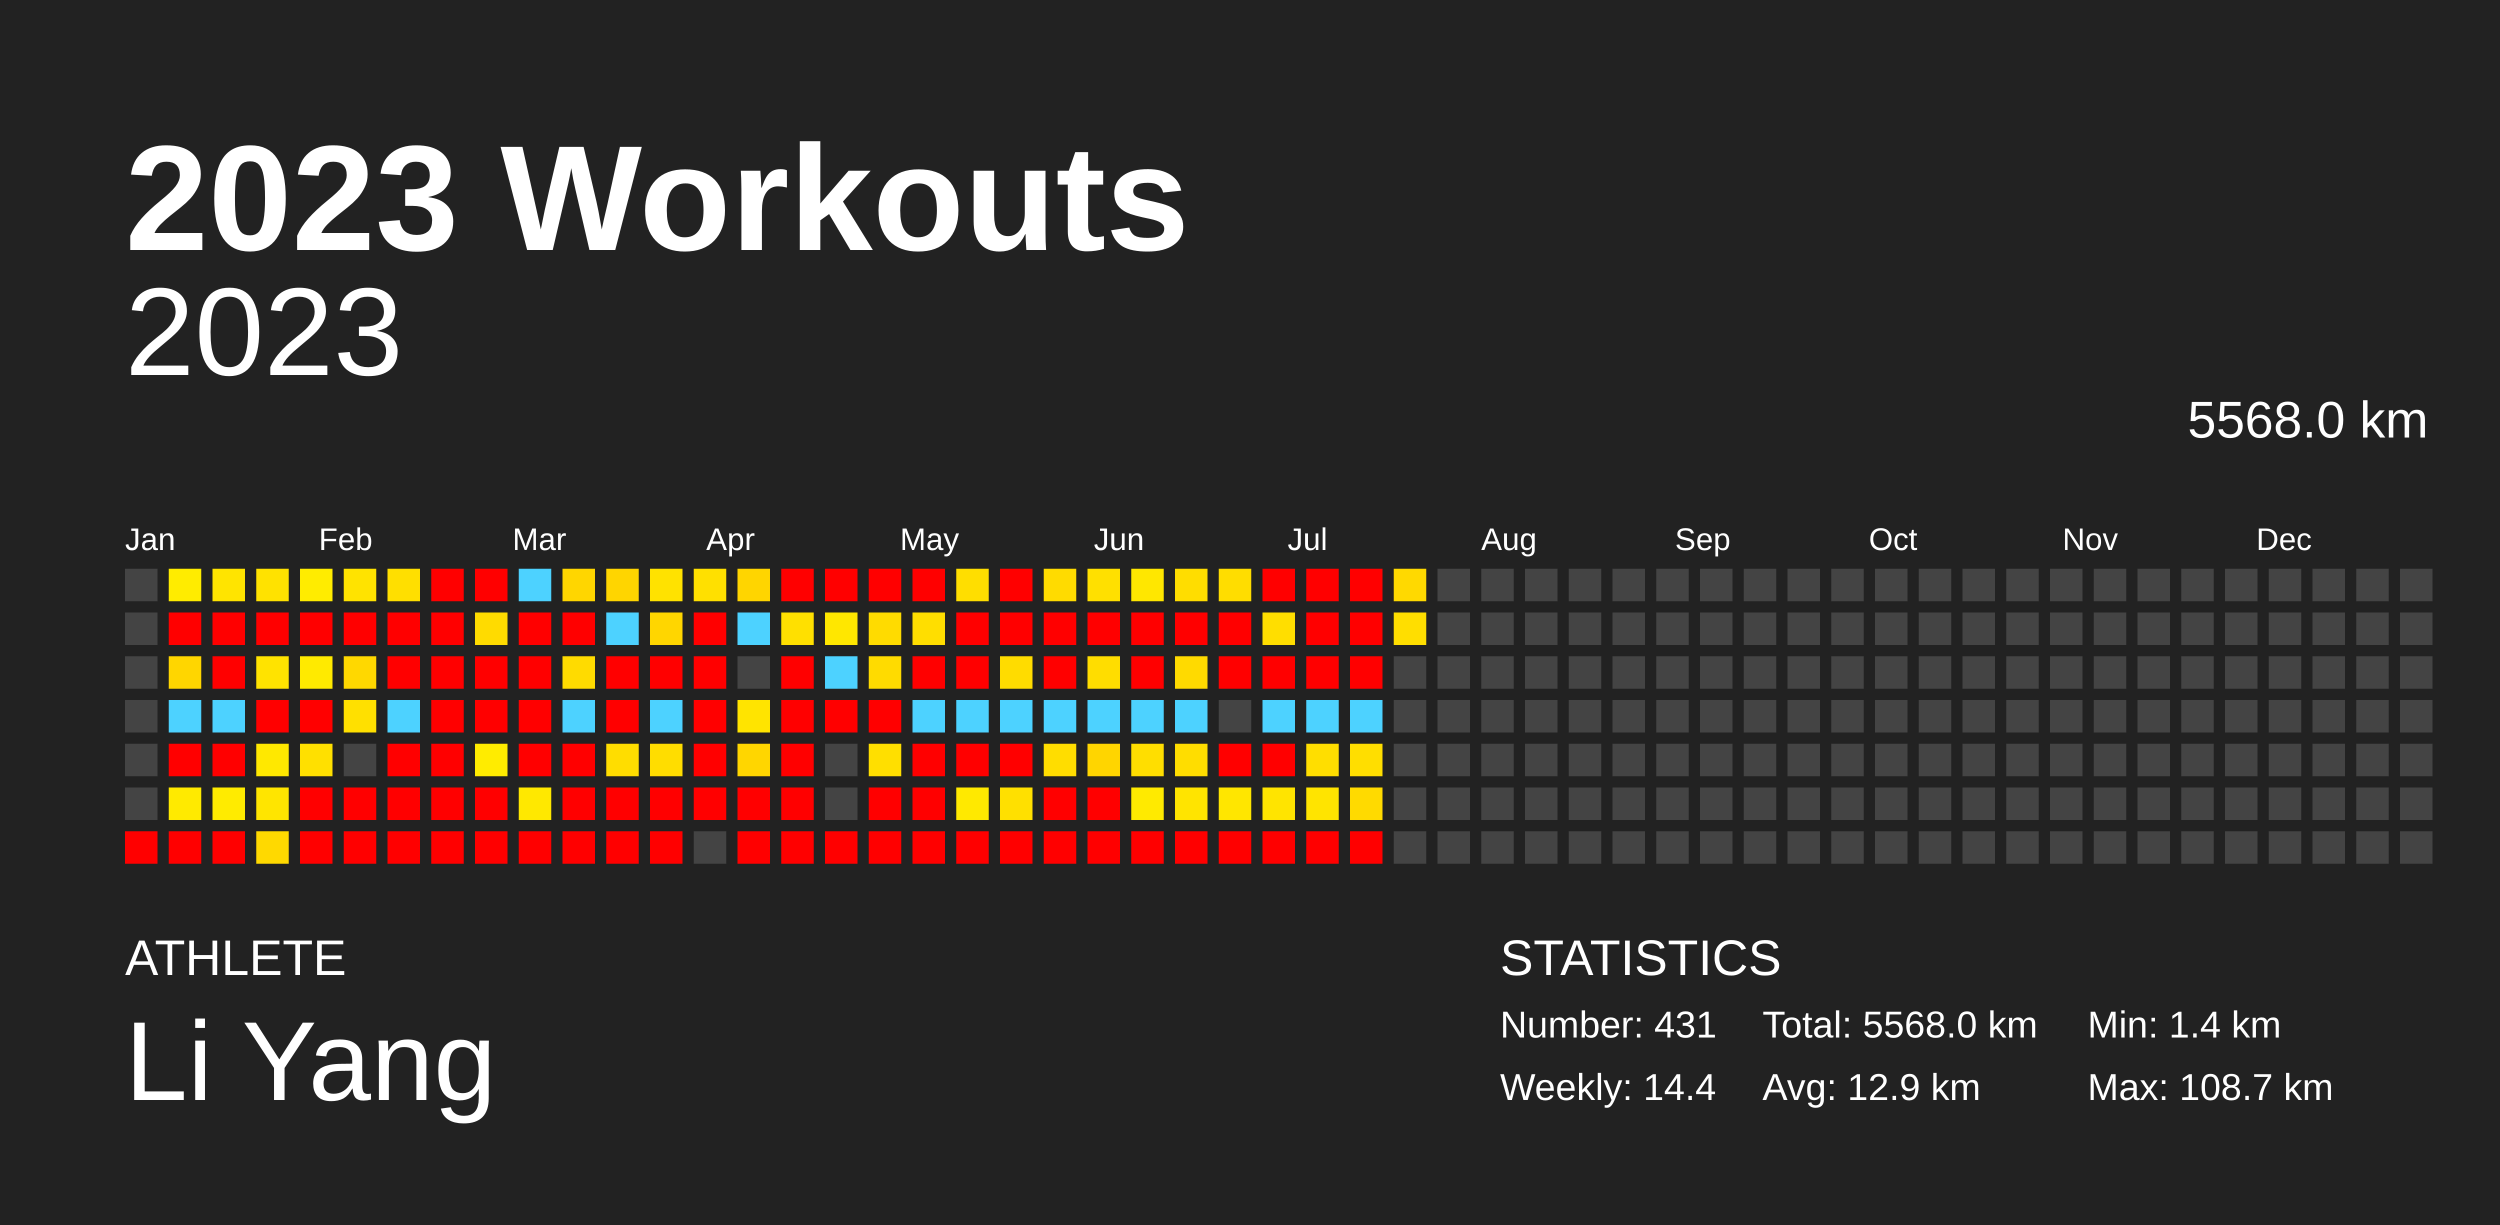
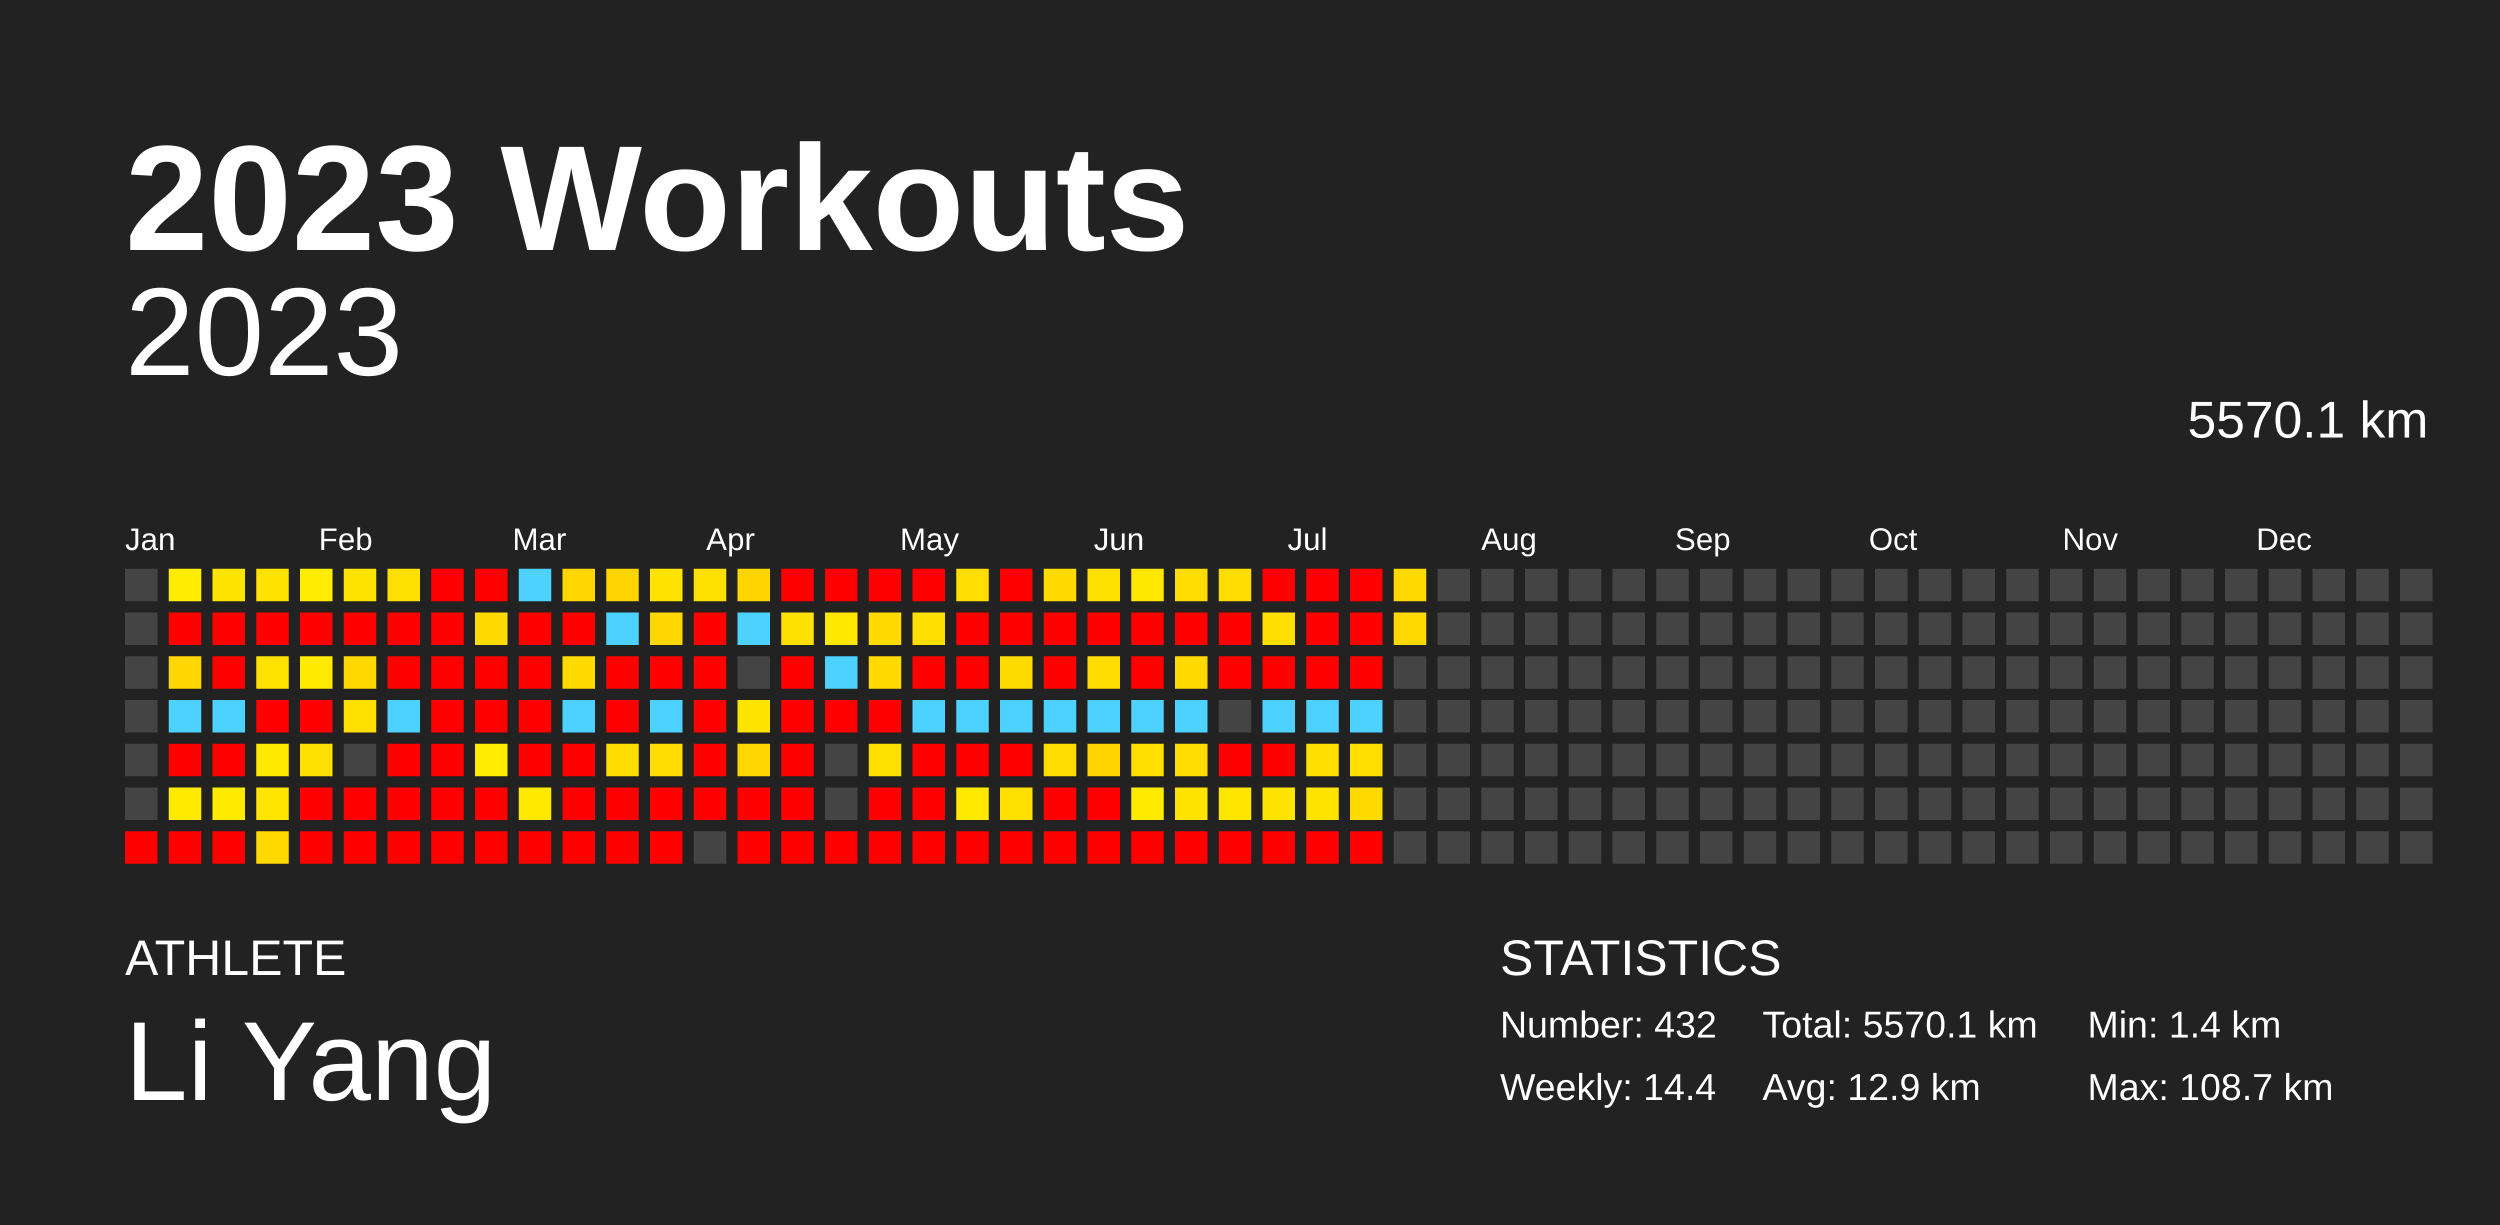
<svg xmlns="http://www.w3.org/2000/svg" baseProfile="full" height="98mm" version="1.1" viewBox="0,0,200,98" width="200mm">
  <defs />
  <rect fill="#222222" height="98" width="200" x="0" y="0" />
  <text fill="#FFFFFF" style="font-size:12px; font-family:Arial; font-weight:bold;" x="10" y="20">2023 Workouts</text>
  <text fill="#FFFFFF" style="font-size:4px; font-family:Arial" x="10" y="78">ATHLETE</text>
  <text fill="#FFFFFF" style="font-size:9px; font-family:Arial" x="10" y="88">Li Yang</text>
  <text fill="#FFFFFF" style="font-size:4px; font-family:Arial" x="120" y="78">STATISTICS</text>
-   <text fill="#FFFFFF" style="font-size:3px; font-family:Arial" x="120" y="83">Number: 431</text>
+   <text fill="#FFFFFF" style="font-size:3px; font-family:Arial" x="120" y="83">Number: 432</text>
  <text fill="#FFFFFF" style="font-size:3px; font-family:Arial" x="120" y="88">Weekly: 14.4</text>
-   <text fill="#FFFFFF" style="font-size:3px; font-family:Arial" x="141" y="83">Total: 5568.0 km</text>
+   <text fill="#FFFFFF" style="font-size:3px; font-family:Arial" x="141" y="83">Total: 5570.1 km</text>
  <text fill="#FFFFFF" style="font-size:3px; font-family:Arial" x="141" y="88">Avg: 12.9 km</text>
  <text fill="#FFFFFF" style="font-size:3px; font-family:Arial" x="167" y="83">Min: 1.4 km</text>
  <text fill="#FFFFFF" style="font-size:3px; font-family:Arial" x="167" y="88">Max: 108.7 km</text>
  <text alignment-baseline="hanging" fill="#FFFFFF" style="font-size:10.0px; font-family:Arial;" x="10" y="30">2023</text>
-   <text alignment-baseline="hanging" fill="#FFFFFF" style="font-size:4.125px; font-family:Arial;" x="175" y="35">5568.0 km</text>
+   <text alignment-baseline="hanging" fill="#FFFFFF" style="font-size:4.125px; font-family:Arial;" x="175" y="35">5570.1 km</text>
  <text fill="#FFFFFF" style="font-size:2.5px; font-family:Arial" x="10.0" y="44">Jan</text>
  <text fill="#FFFFFF" style="font-size:2.5px; font-family:Arial" x="25.5" y="44">Feb</text>
  <text fill="#FFFFFF" style="font-size:2.5px; font-family:Arial" x="41.0" y="44">Mar</text>
  <text fill="#FFFFFF" style="font-size:2.5px; font-family:Arial" x="56.5" y="44">Apr</text>
  <text fill="#FFFFFF" style="font-size:2.5px; font-family:Arial" x="72.0" y="44">May</text>
  <text fill="#FFFFFF" style="font-size:2.5px; font-family:Arial" x="87.5" y="44">Jun</text>
  <text fill="#FFFFFF" style="font-size:2.5px; font-family:Arial" x="103.0" y="44">Jul</text>
  <text fill="#FFFFFF" style="font-size:2.5px; font-family:Arial" x="118.5" y="44">Aug</text>
  <text fill="#FFFFFF" style="font-size:2.5px; font-family:Arial" x="134.0" y="44">Sep</text>
  <text fill="#FFFFFF" style="font-size:2.5px; font-family:Arial" x="149.5" y="44">Oct</text>
  <text fill="#FFFFFF" style="font-size:2.5px; font-family:Arial" x="165.0" y="44">Nov</text>
  <text fill="#FFFFFF" style="font-size:2.5px; font-family:Arial" x="180.5" y="44">Dec</text>
  <rect fill="#444444" height="2.6" width="2.6" x="10.0" y="45.5" />
  <rect fill="#444444" height="2.6" width="2.6" x="10.0" y="49.0" />
  <rect fill="#444444" height="2.6" width="2.6" x="10.0" y="52.5" />
  <rect fill="#444444" height="2.6" width="2.6" x="10.0" y="56.0" />
  <rect fill="#444444" height="2.6" width="2.6" x="10.0" y="59.5" />
  <rect fill="#444444" height="2.6" width="2.6" x="10.0" y="63.0" />
  <rect fill="red" height="2.6" width="2.6" x="10.0" y="66.5" />
  <rect fill="#ffec00" height="2.6" width="2.6" x="13.5" y="45.5" />
  <rect fill="red" height="2.6" width="2.6" x="13.5" y="49.0" />
  <rect fill="#ffd600" height="2.6" width="2.6" x="13.5" y="52.5" />
  <rect fill="#4dd2ff" height="2.6" width="2.6" x="13.5" y="56.0" />
  <rect fill="red" height="2.6" width="2.6" x="13.5" y="59.5" />
  <rect fill="#ffea00" height="2.6" width="2.6" x="13.5" y="63.0" />
  <rect fill="red" height="2.6" width="2.6" x="13.5" y="66.5" />
  <rect fill="#ffe400" height="2.6" width="2.6" x="17.0" y="45.5" />
  <rect fill="red" height="2.6" width="2.6" x="17.0" y="49.0" />
  <rect fill="red" height="2.6" width="2.6" x="17.0" y="52.5" />
  <rect fill="#4dd2ff" height="2.6" width="2.6" x="17.0" y="56.0" />
  <rect fill="red" height="2.6" width="2.6" x="17.0" y="59.5" />
  <rect fill="#ffeb00" height="2.6" width="2.6" x="17.0" y="63.0" />
  <rect fill="red" height="2.6" width="2.6" x="17.0" y="66.5" />
  <rect fill="#ffe200" height="2.6" width="2.6" x="20.5" y="45.5" />
  <rect fill="red" height="2.6" width="2.6" x="20.5" y="49.0" />
  <rect fill="#ffe300" height="2.6" width="2.6" x="20.5" y="52.5" />
  <rect fill="red" height="2.6" width="2.6" x="20.5" y="56.0" />
  <rect fill="#ffe800" height="2.6" width="2.6" x="20.5" y="59.5" />
  <rect fill="#ffe500" height="2.6" width="2.6" x="20.5" y="63.0" />
  <rect fill="#ffd900" height="2.6" width="2.6" x="20.5" y="66.5" />
  <rect fill="#ffec00" height="2.6" width="2.6" x="24.0" y="45.5" />
  <rect fill="red" height="2.6" width="2.6" x="24.0" y="49.0" />
  <rect fill="#ffea00" height="2.6" width="2.6" x="24.0" y="52.5" />
  <rect fill="red" height="2.6" width="2.6" x="24.0" y="56.0" />
  <rect fill="#ffe000" height="2.6" width="2.6" x="24.0" y="59.5" />
  <rect fill="red" height="2.6" width="2.6" x="24.0" y="63.0" />
  <rect fill="red" height="2.6" width="2.6" x="24.0" y="66.5" />
  <rect fill="#ffe300" height="2.6" width="2.6" x="27.5" y="45.5" />
  <rect fill="red" height="2.6" width="2.6" x="27.5" y="49.0" />
  <rect fill="#ffd800" height="2.6" width="2.6" x="27.5" y="52.5" />
  <rect fill="#ffe000" height="2.6" width="2.6" x="27.5" y="56.0" />
  <rect fill="#444444" height="2.6" width="2.6" x="27.5" y="59.5" />
  <rect fill="red" height="2.6" width="2.6" x="27.5" y="63.0" />
  <rect fill="red" height="2.6" width="2.6" x="27.5" y="66.5" />
  <rect fill="#ffdf00" height="2.6" width="2.6" x="31.0" y="45.5" />
  <rect fill="red" height="2.6" width="2.6" x="31.0" y="49.0" />
  <rect fill="red" height="2.6" width="2.6" x="31.0" y="52.5" />
  <rect fill="#4dd2ff" height="2.6" width="2.6" x="31.0" y="56.0" />
  <rect fill="red" height="2.6" width="2.6" x="31.0" y="59.5" />
  <rect fill="red" height="2.6" width="2.6" x="31.0" y="63.0" />
  <rect fill="red" height="2.6" width="2.6" x="31.0" y="66.5" />
  <rect fill="red" height="2.6" width="2.6" x="34.5" y="45.5" />
  <rect fill="red" height="2.6" width="2.6" x="34.5" y="49.0" />
  <rect fill="red" height="2.6" width="2.6" x="34.5" y="52.5" />
  <rect fill="red" height="2.6" width="2.6" x="34.5" y="56.0" />
  <rect fill="red" height="2.6" width="2.6" x="34.5" y="59.5" />
  <rect fill="red" height="2.6" width="2.6" x="34.5" y="63.0" />
  <rect fill="red" height="2.6" width="2.6" x="34.5" y="66.5" />
  <rect fill="red" height="2.6" width="2.6" x="38.0" y="45.5" />
  <rect fill="#ffdb00" height="2.6" width="2.6" x="38.0" y="49.0" />
  <rect fill="red" height="2.6" width="2.6" x="38.0" y="52.5" />
  <rect fill="red" height="2.6" width="2.6" x="38.0" y="56.0" />
  <rect fill="#ffec00" height="2.6" width="2.6" x="38.0" y="59.5" />
  <rect fill="red" height="2.6" width="2.6" x="38.0" y="63.0" />
  <rect fill="red" height="2.6" width="2.6" x="38.0" y="66.5" />
  <rect fill="#4dd2ff" height="2.6" width="2.6" x="41.5" y="45.5" />
  <rect fill="red" height="2.6" width="2.6" x="41.5" y="49.0" />
  <rect fill="red" height="2.6" width="2.6" x="41.5" y="52.5" />
  <rect fill="red" height="2.6" width="2.6" x="41.5" y="56.0" />
  <rect fill="red" height="2.6" width="2.6" x="41.5" y="59.5" />
  <rect fill="#ffe800" height="2.6" width="2.6" x="41.5" y="63.0" />
  <rect fill="red" height="2.6" width="2.6" x="41.5" y="66.5" />
  <rect fill="#ffd600" height="2.6" width="2.6" x="45.0" y="45.5" />
  <rect fill="red" height="2.6" width="2.6" x="45.0" y="49.0" />
  <rect fill="#ffdb00" height="2.6" width="2.6" x="45.0" y="52.5" />
  <rect fill="#4dd2ff" height="2.6" width="2.6" x="45.0" y="56.0" />
  <rect fill="red" height="2.6" width="2.6" x="45.0" y="59.5" />
  <rect fill="red" height="2.6" width="2.6" x="45.0" y="63.0" />
  <rect fill="red" height="2.6" width="2.6" x="45.0" y="66.5" />
  <rect fill="#ffd500" height="2.6" width="2.6" x="48.5" y="45.5" />
  <rect fill="#4dd2ff" height="2.6" width="2.6" x="48.5" y="49.0" />
  <rect fill="red" height="2.6" width="2.6" x="48.5" y="52.5" />
  <rect fill="red" height="2.6" width="2.6" x="48.5" y="56.0" />
  <rect fill="#ffdd00" height="2.6" width="2.6" x="48.5" y="59.5" />
  <rect fill="red" height="2.6" width="2.6" x="48.5" y="63.0" />
  <rect fill="red" height="2.6" width="2.6" x="48.5" y="66.5" />
  <rect fill="#ffe200" height="2.6" width="2.6" x="52.0" y="45.5" />
  <rect fill="#ffd600" height="2.6" width="2.6" x="52.0" y="49.0" />
  <rect fill="red" height="2.6" width="2.6" x="52.0" y="52.5" />
  <rect fill="#4dd2ff" height="2.6" width="2.6" x="52.0" y="56.0" />
  <rect fill="#ffdd00" height="2.6" width="2.6" x="52.0" y="59.5" />
  <rect fill="red" height="2.6" width="2.6" x="52.0" y="63.0" />
  <rect fill="red" height="2.6" width="2.6" x="52.0" y="66.5" />
  <rect fill="#ffe000" height="2.6" width="2.6" x="55.5" y="45.5" />
  <rect fill="red" height="2.6" width="2.6" x="55.5" y="49.0" />
  <rect fill="red" height="2.6" width="2.6" x="55.5" y="52.5" />
  <rect fill="red" height="2.6" width="2.6" x="55.5" y="56.0" />
  <rect fill="red" height="2.6" width="2.6" x="55.5" y="59.5" />
  <rect fill="red" height="2.6" width="2.6" x="55.5" y="63.0" />
  <rect fill="#444444" height="2.6" width="2.6" x="55.5" y="66.5" />
  <rect fill="#ffd500" height="2.6" width="2.6" x="59.0" y="45.5" />
  <rect fill="#4dd2ff" height="2.6" width="2.6" x="59.0" y="49.0" />
  <rect fill="#444444" height="2.6" width="2.6" x="59.0" y="52.5" />
  <rect fill="#ffe400" height="2.6" width="2.6" x="59.0" y="56.0" />
  <rect fill="#ffd600" height="2.6" width="2.6" x="59.0" y="59.5" />
  <rect fill="red" height="2.6" width="2.6" x="59.0" y="63.0" />
  <rect fill="red" height="2.6" width="2.6" x="59.0" y="66.5" />
  <rect fill="red" height="2.6" width="2.6" x="62.5" y="45.5" />
  <rect fill="#ffe000" height="2.6" width="2.6" x="62.5" y="49.0" />
  <rect fill="red" height="2.6" width="2.6" x="62.5" y="52.5" />
  <rect fill="red" height="2.6" width="2.6" x="62.5" y="56.0" />
  <rect fill="red" height="2.6" width="2.6" x="62.5" y="59.5" />
  <rect fill="red" height="2.6" width="2.6" x="62.5" y="63.0" />
  <rect fill="red" height="2.6" width="2.6" x="62.5" y="66.5" />
  <rect fill="red" height="2.6" width="2.6" x="66.0" y="45.5" />
  <rect fill="#ffe700" height="2.6" width="2.6" x="66.0" y="49.0" />
  <rect fill="#4dd2ff" height="2.6" width="2.6" x="66.0" y="52.5" />
  <rect fill="red" height="2.6" width="2.6" x="66.0" y="56.0" />
  <rect fill="#444444" height="2.6" width="2.6" x="66.0" y="59.5" />
  <rect fill="#444444" height="2.6" width="2.6" x="66.0" y="63.0" />
  <rect fill="red" height="2.6" width="2.6" x="66.0" y="66.5" />
  <rect fill="red" height="2.6" width="2.6" x="69.5" y="45.5" />
  <rect fill="#ffdb00" height="2.6" width="2.6" x="69.5" y="49.0" />
  <rect fill="#ffdb00" height="2.6" width="2.6" x="69.5" y="52.5" />
  <rect fill="red" height="2.6" width="2.6" x="69.5" y="56.0" />
  <rect fill="#ffdf00" height="2.6" width="2.6" x="69.5" y="59.5" />
  <rect fill="red" height="2.6" width="2.6" x="69.5" y="63.0" />
  <rect fill="red" height="2.6" width="2.6" x="69.5" y="66.5" />
  <rect fill="red" height="2.6" width="2.6" x="73.0" y="45.5" />
  <rect fill="#ffde00" height="2.6" width="2.6" x="73.0" y="49.0" />
  <rect fill="red" height="2.6" width="2.6" x="73.0" y="52.5" />
  <rect fill="#4dd2ff" height="2.6" width="2.6" x="73.0" y="56.0" />
  <rect fill="red" height="2.6" width="2.6" x="73.0" y="59.5" />
  <rect fill="red" height="2.6" width="2.6" x="73.0" y="63.0" />
  <rect fill="red" height="2.6" width="2.6" x="73.0" y="66.5" />
  <rect fill="#ffde00" height="2.6" width="2.6" x="76.5" y="45.5" />
  <rect fill="red" height="2.6" width="2.6" x="76.5" y="49.0" />
  <rect fill="red" height="2.6" width="2.6" x="76.5" y="52.5" />
  <rect fill="#4dd2ff" height="2.6" width="2.6" x="76.5" y="56.0" />
  <rect fill="red" height="2.6" width="2.6" x="76.5" y="59.5" />
  <rect fill="#ffe900" height="2.6" width="2.6" x="76.5" y="63.0" />
  <rect fill="red" height="2.6" width="2.6" x="76.5" y="66.5" />
  <rect fill="red" height="2.6" width="2.6" x="80.0" y="45.5" />
  <rect fill="red" height="2.6" width="2.6" x="80.0" y="49.0" />
  <rect fill="#ffdc00" height="2.6" width="2.6" x="80.0" y="52.5" />
  <rect fill="#4dd2ff" height="2.6" width="2.6" x="80.0" y="56.0" />
  <rect fill="red" height="2.6" width="2.6" x="80.0" y="59.5" />
  <rect fill="#ffe000" height="2.6" width="2.6" x="80.0" y="63.0" />
  <rect fill="red" height="2.6" width="2.6" x="80.0" y="66.5" />
  <rect fill="#ffdb00" height="2.6" width="2.6" x="83.5" y="45.5" />
  <rect fill="red" height="2.6" width="2.6" x="83.5" y="49.0" />
  <rect fill="red" height="2.6" width="2.6" x="83.5" y="52.5" />
  <rect fill="#4dd2ff" height="2.6" width="2.6" x="83.5" y="56.0" />
  <rect fill="#ffdd00" height="2.6" width="2.6" x="83.5" y="59.5" />
  <rect fill="red" height="2.6" width="2.6" x="83.5" y="63.0" />
  <rect fill="red" height="2.6" width="2.6" x="83.5" y="66.5" />
  <rect fill="#ffe000" height="2.6" width="2.6" x="87.0" y="45.5" />
  <rect fill="red" height="2.6" width="2.6" x="87.0" y="49.0" />
  <rect fill="#ffdd00" height="2.6" width="2.6" x="87.0" y="52.5" />
  <rect fill="#4dd2ff" height="2.6" width="2.6" x="87.0" y="56.0" />
  <rect fill="#ffd500" height="2.6" width="2.6" x="87.0" y="59.5" />
  <rect fill="red" height="2.6" width="2.6" x="87.0" y="63.0" />
  <rect fill="red" height="2.6" width="2.6" x="87.0" y="66.5" />
  <rect fill="#ffe700" height="2.6" width="2.6" x="90.5" y="45.5" />
  <rect fill="red" height="2.6" width="2.6" x="90.5" y="49.0" />
  <rect fill="red" height="2.6" width="2.6" x="90.5" y="52.5" />
  <rect fill="#4dd2ff" height="2.6" width="2.6" x="90.5" y="56.0" />
  <rect fill="#ffde00" height="2.6" width="2.6" x="90.5" y="59.5" />
  <rect fill="#ffea00" height="2.6" width="2.6" x="90.5" y="63.0" />
  <rect fill="red" height="2.6" width="2.6" x="90.5" y="66.5" />
  <rect fill="#ffdd00" height="2.6" width="2.6" x="94.0" y="45.5" />
  <rect fill="red" height="2.6" width="2.6" x="94.0" y="49.0" />
  <rect fill="#ffda00" height="2.6" width="2.6" x="94.0" y="52.5" />
  <rect fill="#4dd2ff" height="2.6" width="2.6" x="94.0" y="56.0" />
  <rect fill="#ffdd00" height="2.6" width="2.6" x="94.0" y="59.5" />
  <rect fill="#ffe400" height="2.6" width="2.6" x="94.0" y="63.0" />
  <rect fill="red" height="2.6" width="2.6" x="94.0" y="66.5" />
  <rect fill="#ffdd00" height="2.6" width="2.6" x="97.5" y="45.5" />
  <rect fill="red" height="2.6" width="2.6" x="97.5" y="49.0" />
  <rect fill="red" height="2.6" width="2.6" x="97.5" y="52.5" />
  <rect fill="#444444" height="2.6" width="2.6" x="97.5" y="56.0" />
  <rect fill="red" height="2.6" width="2.6" x="97.5" y="59.5" />
  <rect fill="#ffe600" height="2.6" width="2.6" x="97.5" y="63.0" />
  <rect fill="red" height="2.6" width="2.6" x="97.5" y="66.5" />
  <rect fill="red" height="2.6" width="2.6" x="101.0" y="45.5" />
  <rect fill="#ffde00" height="2.6" width="2.6" x="101.0" y="49.0" />
  <rect fill="red" height="2.6" width="2.6" x="101.0" y="52.5" />
  <rect fill="#4dd2ff" height="2.6" width="2.6" x="101.0" y="56.0" />
  <rect fill="red" height="2.6" width="2.6" x="101.0" y="59.5" />
  <rect fill="#ffe400" height="2.6" width="2.6" x="101.0" y="63.0" />
  <rect fill="red" height="2.6" width="2.6" x="101.0" y="66.5" />
  <rect fill="red" height="2.6" width="2.6" x="104.5" y="45.5" />
  <rect fill="red" height="2.6" width="2.6" x="104.5" y="49.0" />
  <rect fill="red" height="2.6" width="2.6" x="104.5" y="52.5" />
  <rect fill="#4dd2ff" height="2.6" width="2.6" x="104.5" y="56.0" />
  <rect fill="#ffde00" height="2.6" width="2.6" x="104.5" y="59.5" />
  <rect fill="#ffe400" height="2.6" width="2.6" x="104.5" y="63.0" />
  <rect fill="red" height="2.6" width="2.6" x="104.5" y="66.5" />
  <rect fill="red" height="2.6" width="2.6" x="108.0" y="45.5" />
  <rect fill="red" height="2.6" width="2.6" x="108.0" y="49.0" />
  <rect fill="red" height="2.6" width="2.6" x="108.0" y="52.5" />
  <rect fill="#4dd2ff" height="2.6" width="2.6" x="108.0" y="56.0" />
  <rect fill="#ffde00" height="2.6" width="2.6" x="108.0" y="59.5" />
  <rect fill="#ffda00" height="2.6" width="2.6" x="108.0" y="63.0" />
  <rect fill="red" height="2.6" width="2.6" x="108.0" y="66.5" />
  <rect fill="#ffd900" height="2.6" width="2.6" x="111.5" y="45.5" />
-   <rect fill="#ffde00" height="2.6" width="2.6" x="111.5" y="49.0" />
+   <rect fill="#ffd900" height="2.6" width="2.6" x="111.5" y="49.0" />
  <rect fill="#444444" height="2.6" width="2.6" x="111.5" y="52.5" />
  <rect fill="#444444" height="2.6" width="2.6" x="111.5" y="56.0" />
  <rect fill="#444444" height="2.6" width="2.6" x="111.5" y="59.5" />
  <rect fill="#444444" height="2.6" width="2.6" x="111.5" y="63.0" />
  <rect fill="#444444" height="2.6" width="2.6" x="111.5" y="66.5" />
  <rect fill="#444444" height="2.6" width="2.6" x="115.0" y="45.5" />
  <rect fill="#444444" height="2.6" width="2.6" x="115.0" y="49.0" />
  <rect fill="#444444" height="2.6" width="2.6" x="115.0" y="52.5" />
  <rect fill="#444444" height="2.6" width="2.6" x="115.0" y="56.0" />
  <rect fill="#444444" height="2.6" width="2.6" x="115.0" y="59.5" />
  <rect fill="#444444" height="2.6" width="2.6" x="115.0" y="63.0" />
  <rect fill="#444444" height="2.6" width="2.6" x="115.0" y="66.5" />
  <rect fill="#444444" height="2.6" width="2.6" x="118.5" y="45.5" />
  <rect fill="#444444" height="2.6" width="2.6" x="118.5" y="49.0" />
  <rect fill="#444444" height="2.6" width="2.6" x="118.5" y="52.5" />
  <rect fill="#444444" height="2.6" width="2.6" x="118.5" y="56.0" />
  <rect fill="#444444" height="2.6" width="2.6" x="118.5" y="59.5" />
  <rect fill="#444444" height="2.6" width="2.6" x="118.5" y="63.0" />
  <rect fill="#444444" height="2.6" width="2.6" x="118.5" y="66.5" />
  <rect fill="#444444" height="2.6" width="2.6" x="122.0" y="45.5" />
  <rect fill="#444444" height="2.6" width="2.6" x="122.0" y="49.0" />
  <rect fill="#444444" height="2.6" width="2.6" x="122.0" y="52.5" />
  <rect fill="#444444" height="2.6" width="2.6" x="122.0" y="56.0" />
  <rect fill="#444444" height="2.6" width="2.6" x="122.0" y="59.5" />
  <rect fill="#444444" height="2.6" width="2.6" x="122.0" y="63.0" />
  <rect fill="#444444" height="2.6" width="2.6" x="122.0" y="66.5" />
  <rect fill="#444444" height="2.6" width="2.6" x="125.5" y="45.5" />
  <rect fill="#444444" height="2.6" width="2.6" x="125.5" y="49.0" />
  <rect fill="#444444" height="2.6" width="2.6" x="125.5" y="52.5" />
  <rect fill="#444444" height="2.6" width="2.6" x="125.5" y="56.0" />
  <rect fill="#444444" height="2.6" width="2.6" x="125.5" y="59.5" />
  <rect fill="#444444" height="2.6" width="2.6" x="125.5" y="63.0" />
  <rect fill="#444444" height="2.6" width="2.6" x="125.5" y="66.5" />
  <rect fill="#444444" height="2.6" width="2.6" x="129.0" y="45.5" />
  <rect fill="#444444" height="2.6" width="2.6" x="129.0" y="49.0" />
  <rect fill="#444444" height="2.6" width="2.6" x="129.0" y="52.5" />
  <rect fill="#444444" height="2.6" width="2.6" x="129.0" y="56.0" />
  <rect fill="#444444" height="2.6" width="2.6" x="129.0" y="59.5" />
  <rect fill="#444444" height="2.6" width="2.6" x="129.0" y="63.0" />
  <rect fill="#444444" height="2.6" width="2.6" x="129.0" y="66.5" />
  <rect fill="#444444" height="2.6" width="2.6" x="132.5" y="45.5" />
  <rect fill="#444444" height="2.6" width="2.6" x="132.5" y="49.0" />
  <rect fill="#444444" height="2.6" width="2.6" x="132.5" y="52.5" />
  <rect fill="#444444" height="2.6" width="2.6" x="132.5" y="56.0" />
  <rect fill="#444444" height="2.6" width="2.6" x="132.5" y="59.5" />
  <rect fill="#444444" height="2.6" width="2.6" x="132.5" y="63.0" />
  <rect fill="#444444" height="2.6" width="2.6" x="132.5" y="66.5" />
  <rect fill="#444444" height="2.6" width="2.6" x="136.0" y="45.5" />
  <rect fill="#444444" height="2.6" width="2.6" x="136.0" y="49.0" />
  <rect fill="#444444" height="2.6" width="2.6" x="136.0" y="52.5" />
  <rect fill="#444444" height="2.6" width="2.6" x="136.0" y="56.0" />
  <rect fill="#444444" height="2.6" width="2.6" x="136.0" y="59.5" />
  <rect fill="#444444" height="2.6" width="2.6" x="136.0" y="63.0" />
  <rect fill="#444444" height="2.6" width="2.6" x="136.0" y="66.5" />
  <rect fill="#444444" height="2.6" width="2.6" x="139.5" y="45.5" />
  <rect fill="#444444" height="2.6" width="2.6" x="139.5" y="49.0" />
  <rect fill="#444444" height="2.6" width="2.6" x="139.5" y="52.5" />
  <rect fill="#444444" height="2.6" width="2.6" x="139.5" y="56.0" />
  <rect fill="#444444" height="2.6" width="2.6" x="139.5" y="59.5" />
  <rect fill="#444444" height="2.6" width="2.6" x="139.5" y="63.0" />
  <rect fill="#444444" height="2.6" width="2.6" x="139.5" y="66.5" />
  <rect fill="#444444" height="2.6" width="2.6" x="143.0" y="45.5" />
  <rect fill="#444444" height="2.6" width="2.6" x="143.0" y="49.0" />
  <rect fill="#444444" height="2.6" width="2.6" x="143.0" y="52.5" />
  <rect fill="#444444" height="2.6" width="2.6" x="143.0" y="56.0" />
  <rect fill="#444444" height="2.6" width="2.6" x="143.0" y="59.5" />
  <rect fill="#444444" height="2.6" width="2.6" x="143.0" y="63.0" />
  <rect fill="#444444" height="2.6" width="2.6" x="143.0" y="66.5" />
  <rect fill="#444444" height="2.6" width="2.6" x="146.5" y="45.5" />
  <rect fill="#444444" height="2.6" width="2.6" x="146.5" y="49.0" />
  <rect fill="#444444" height="2.6" width="2.6" x="146.5" y="52.5" />
  <rect fill="#444444" height="2.6" width="2.6" x="146.5" y="56.0" />
  <rect fill="#444444" height="2.6" width="2.6" x="146.5" y="59.5" />
  <rect fill="#444444" height="2.6" width="2.6" x="146.5" y="63.0" />
  <rect fill="#444444" height="2.6" width="2.6" x="146.5" y="66.5" />
  <rect fill="#444444" height="2.6" width="2.6" x="150.0" y="45.5" />
  <rect fill="#444444" height="2.6" width="2.6" x="150.0" y="49.0" />
  <rect fill="#444444" height="2.6" width="2.6" x="150.0" y="52.5" />
  <rect fill="#444444" height="2.6" width="2.6" x="150.0" y="56.0" />
  <rect fill="#444444" height="2.6" width="2.6" x="150.0" y="59.5" />
  <rect fill="#444444" height="2.6" width="2.6" x="150.0" y="63.0" />
  <rect fill="#444444" height="2.6" width="2.6" x="150.0" y="66.5" />
  <rect fill="#444444" height="2.6" width="2.6" x="153.5" y="45.5" />
  <rect fill="#444444" height="2.6" width="2.6" x="153.5" y="49.0" />
  <rect fill="#444444" height="2.6" width="2.6" x="153.5" y="52.5" />
  <rect fill="#444444" height="2.6" width="2.6" x="153.5" y="56.0" />
  <rect fill="#444444" height="2.6" width="2.6" x="153.5" y="59.5" />
  <rect fill="#444444" height="2.6" width="2.6" x="153.5" y="63.0" />
  <rect fill="#444444" height="2.6" width="2.6" x="153.5" y="66.5" />
  <rect fill="#444444" height="2.6" width="2.6" x="157.0" y="45.5" />
  <rect fill="#444444" height="2.6" width="2.6" x="157.0" y="49.0" />
  <rect fill="#444444" height="2.6" width="2.6" x="157.0" y="52.5" />
  <rect fill="#444444" height="2.6" width="2.6" x="157.0" y="56.0" />
  <rect fill="#444444" height="2.6" width="2.6" x="157.0" y="59.5" />
  <rect fill="#444444" height="2.6" width="2.6" x="157.0" y="63.0" />
  <rect fill="#444444" height="2.6" width="2.6" x="157.0" y="66.5" />
  <rect fill="#444444" height="2.6" width="2.6" x="160.5" y="45.5" />
  <rect fill="#444444" height="2.6" width="2.6" x="160.5" y="49.0" />
  <rect fill="#444444" height="2.6" width="2.6" x="160.5" y="52.5" />
  <rect fill="#444444" height="2.6" width="2.6" x="160.5" y="56.0" />
  <rect fill="#444444" height="2.6" width="2.6" x="160.5" y="59.5" />
  <rect fill="#444444" height="2.6" width="2.6" x="160.5" y="63.0" />
  <rect fill="#444444" height="2.6" width="2.6" x="160.5" y="66.5" />
  <rect fill="#444444" height="2.6" width="2.6" x="164.0" y="45.5" />
  <rect fill="#444444" height="2.6" width="2.6" x="164.0" y="49.0" />
  <rect fill="#444444" height="2.6" width="2.6" x="164.0" y="52.5" />
  <rect fill="#444444" height="2.6" width="2.6" x="164.0" y="56.0" />
  <rect fill="#444444" height="2.6" width="2.6" x="164.0" y="59.5" />
  <rect fill="#444444" height="2.6" width="2.6" x="164.0" y="63.0" />
  <rect fill="#444444" height="2.6" width="2.6" x="164.0" y="66.5" />
  <rect fill="#444444" height="2.6" width="2.6" x="167.5" y="45.5" />
  <rect fill="#444444" height="2.6" width="2.6" x="167.5" y="49.0" />
  <rect fill="#444444" height="2.6" width="2.6" x="167.5" y="52.5" />
  <rect fill="#444444" height="2.6" width="2.6" x="167.5" y="56.0" />
  <rect fill="#444444" height="2.6" width="2.6" x="167.5" y="59.5" />
  <rect fill="#444444" height="2.6" width="2.6" x="167.5" y="63.0" />
  <rect fill="#444444" height="2.6" width="2.6" x="167.5" y="66.5" />
  <rect fill="#444444" height="2.6" width="2.6" x="171.0" y="45.5" />
  <rect fill="#444444" height="2.6" width="2.6" x="171.0" y="49.0" />
  <rect fill="#444444" height="2.6" width="2.6" x="171.0" y="52.5" />
  <rect fill="#444444" height="2.6" width="2.6" x="171.0" y="56.0" />
  <rect fill="#444444" height="2.6" width="2.6" x="171.0" y="59.5" />
  <rect fill="#444444" height="2.6" width="2.6" x="171.0" y="63.0" />
  <rect fill="#444444" height="2.6" width="2.6" x="171.0" y="66.5" />
  <rect fill="#444444" height="2.6" width="2.6" x="174.5" y="45.5" />
  <rect fill="#444444" height="2.6" width="2.6" x="174.5" y="49.0" />
  <rect fill="#444444" height="2.6" width="2.6" x="174.5" y="52.5" />
  <rect fill="#444444" height="2.6" width="2.6" x="174.5" y="56.0" />
  <rect fill="#444444" height="2.6" width="2.6" x="174.5" y="59.5" />
  <rect fill="#444444" height="2.6" width="2.6" x="174.5" y="63.0" />
  <rect fill="#444444" height="2.6" width="2.6" x="174.5" y="66.5" />
  <rect fill="#444444" height="2.6" width="2.6" x="178.0" y="45.5" />
  <rect fill="#444444" height="2.6" width="2.6" x="178.0" y="49.0" />
  <rect fill="#444444" height="2.6" width="2.6" x="178.0" y="52.5" />
  <rect fill="#444444" height="2.6" width="2.6" x="178.0" y="56.0" />
  <rect fill="#444444" height="2.6" width="2.6" x="178.0" y="59.5" />
  <rect fill="#444444" height="2.6" width="2.6" x="178.0" y="63.0" />
  <rect fill="#444444" height="2.6" width="2.6" x="178.0" y="66.5" />
  <rect fill="#444444" height="2.6" width="2.6" x="181.5" y="45.5" />
  <rect fill="#444444" height="2.6" width="2.6" x="181.5" y="49.0" />
  <rect fill="#444444" height="2.6" width="2.6" x="181.5" y="52.5" />
  <rect fill="#444444" height="2.6" width="2.6" x="181.5" y="56.0" />
  <rect fill="#444444" height="2.6" width="2.6" x="181.5" y="59.5" />
  <rect fill="#444444" height="2.6" width="2.6" x="181.5" y="63.0" />
  <rect fill="#444444" height="2.6" width="2.6" x="181.5" y="66.5" />
  <rect fill="#444444" height="2.6" width="2.6" x="185.0" y="45.5" />
  <rect fill="#444444" height="2.6" width="2.6" x="185.0" y="49.0" />
  <rect fill="#444444" height="2.6" width="2.6" x="185.0" y="52.5" />
  <rect fill="#444444" height="2.6" width="2.6" x="185.0" y="56.0" />
  <rect fill="#444444" height="2.6" width="2.6" x="185.0" y="59.5" />
  <rect fill="#444444" height="2.6" width="2.6" x="185.0" y="63.0" />
  <rect fill="#444444" height="2.6" width="2.6" x="185.0" y="66.5" />
  <rect fill="#444444" height="2.6" width="2.6" x="188.5" y="45.5" />
  <rect fill="#444444" height="2.6" width="2.6" x="188.5" y="49.0" />
  <rect fill="#444444" height="2.6" width="2.6" x="188.5" y="52.5" />
  <rect fill="#444444" height="2.6" width="2.6" x="188.5" y="56.0" />
  <rect fill="#444444" height="2.6" width="2.6" x="188.5" y="59.5" />
  <rect fill="#444444" height="2.6" width="2.6" x="188.5" y="63.0" />
  <rect fill="#444444" height="2.6" width="2.6" x="188.5" y="66.5" />
  <rect fill="#444444" height="2.6" width="2.6" x="192.0" y="45.5" />
  <rect fill="#444444" height="2.6" width="2.6" x="192.0" y="49.0" />
  <rect fill="#444444" height="2.6" width="2.6" x="192.0" y="52.5" />
  <rect fill="#444444" height="2.6" width="2.6" x="192.0" y="56.0" />
  <rect fill="#444444" height="2.6" width="2.6" x="192.0" y="59.5" />
  <rect fill="#444444" height="2.6" width="2.6" x="192.0" y="63.0" />
  <rect fill="#444444" height="2.6" width="2.6" x="192.0" y="66.5" />
</svg>
